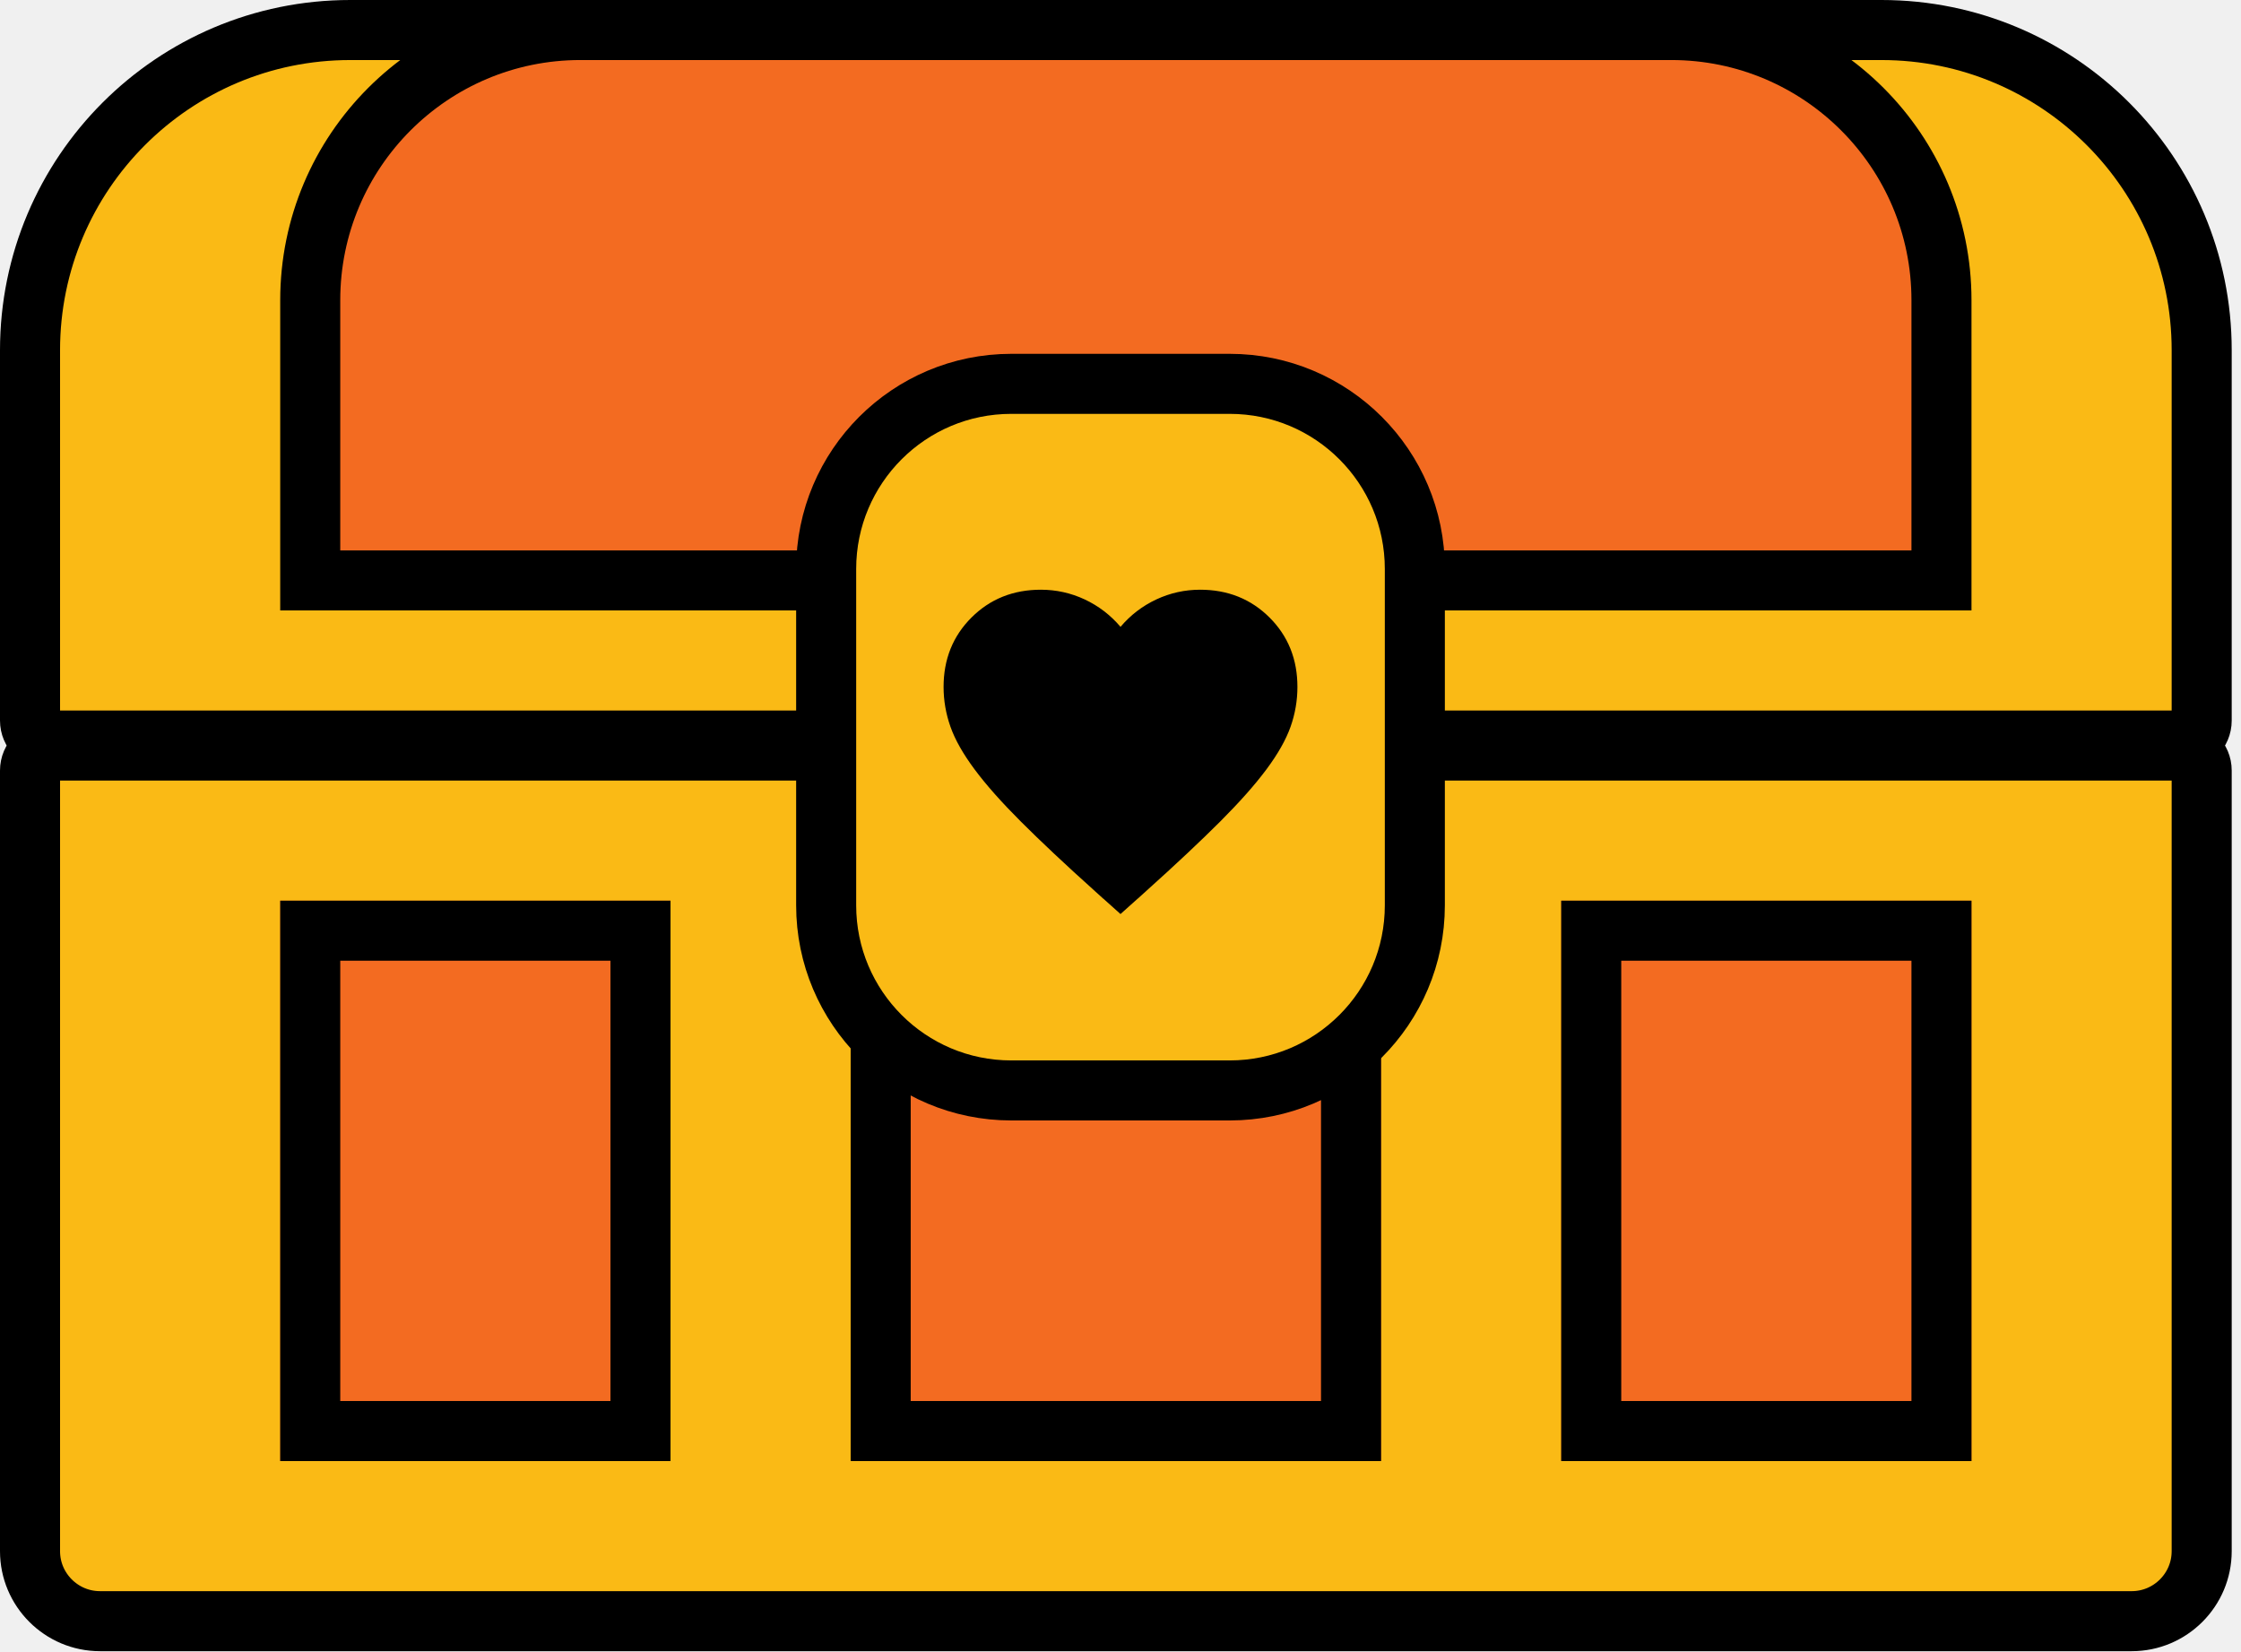
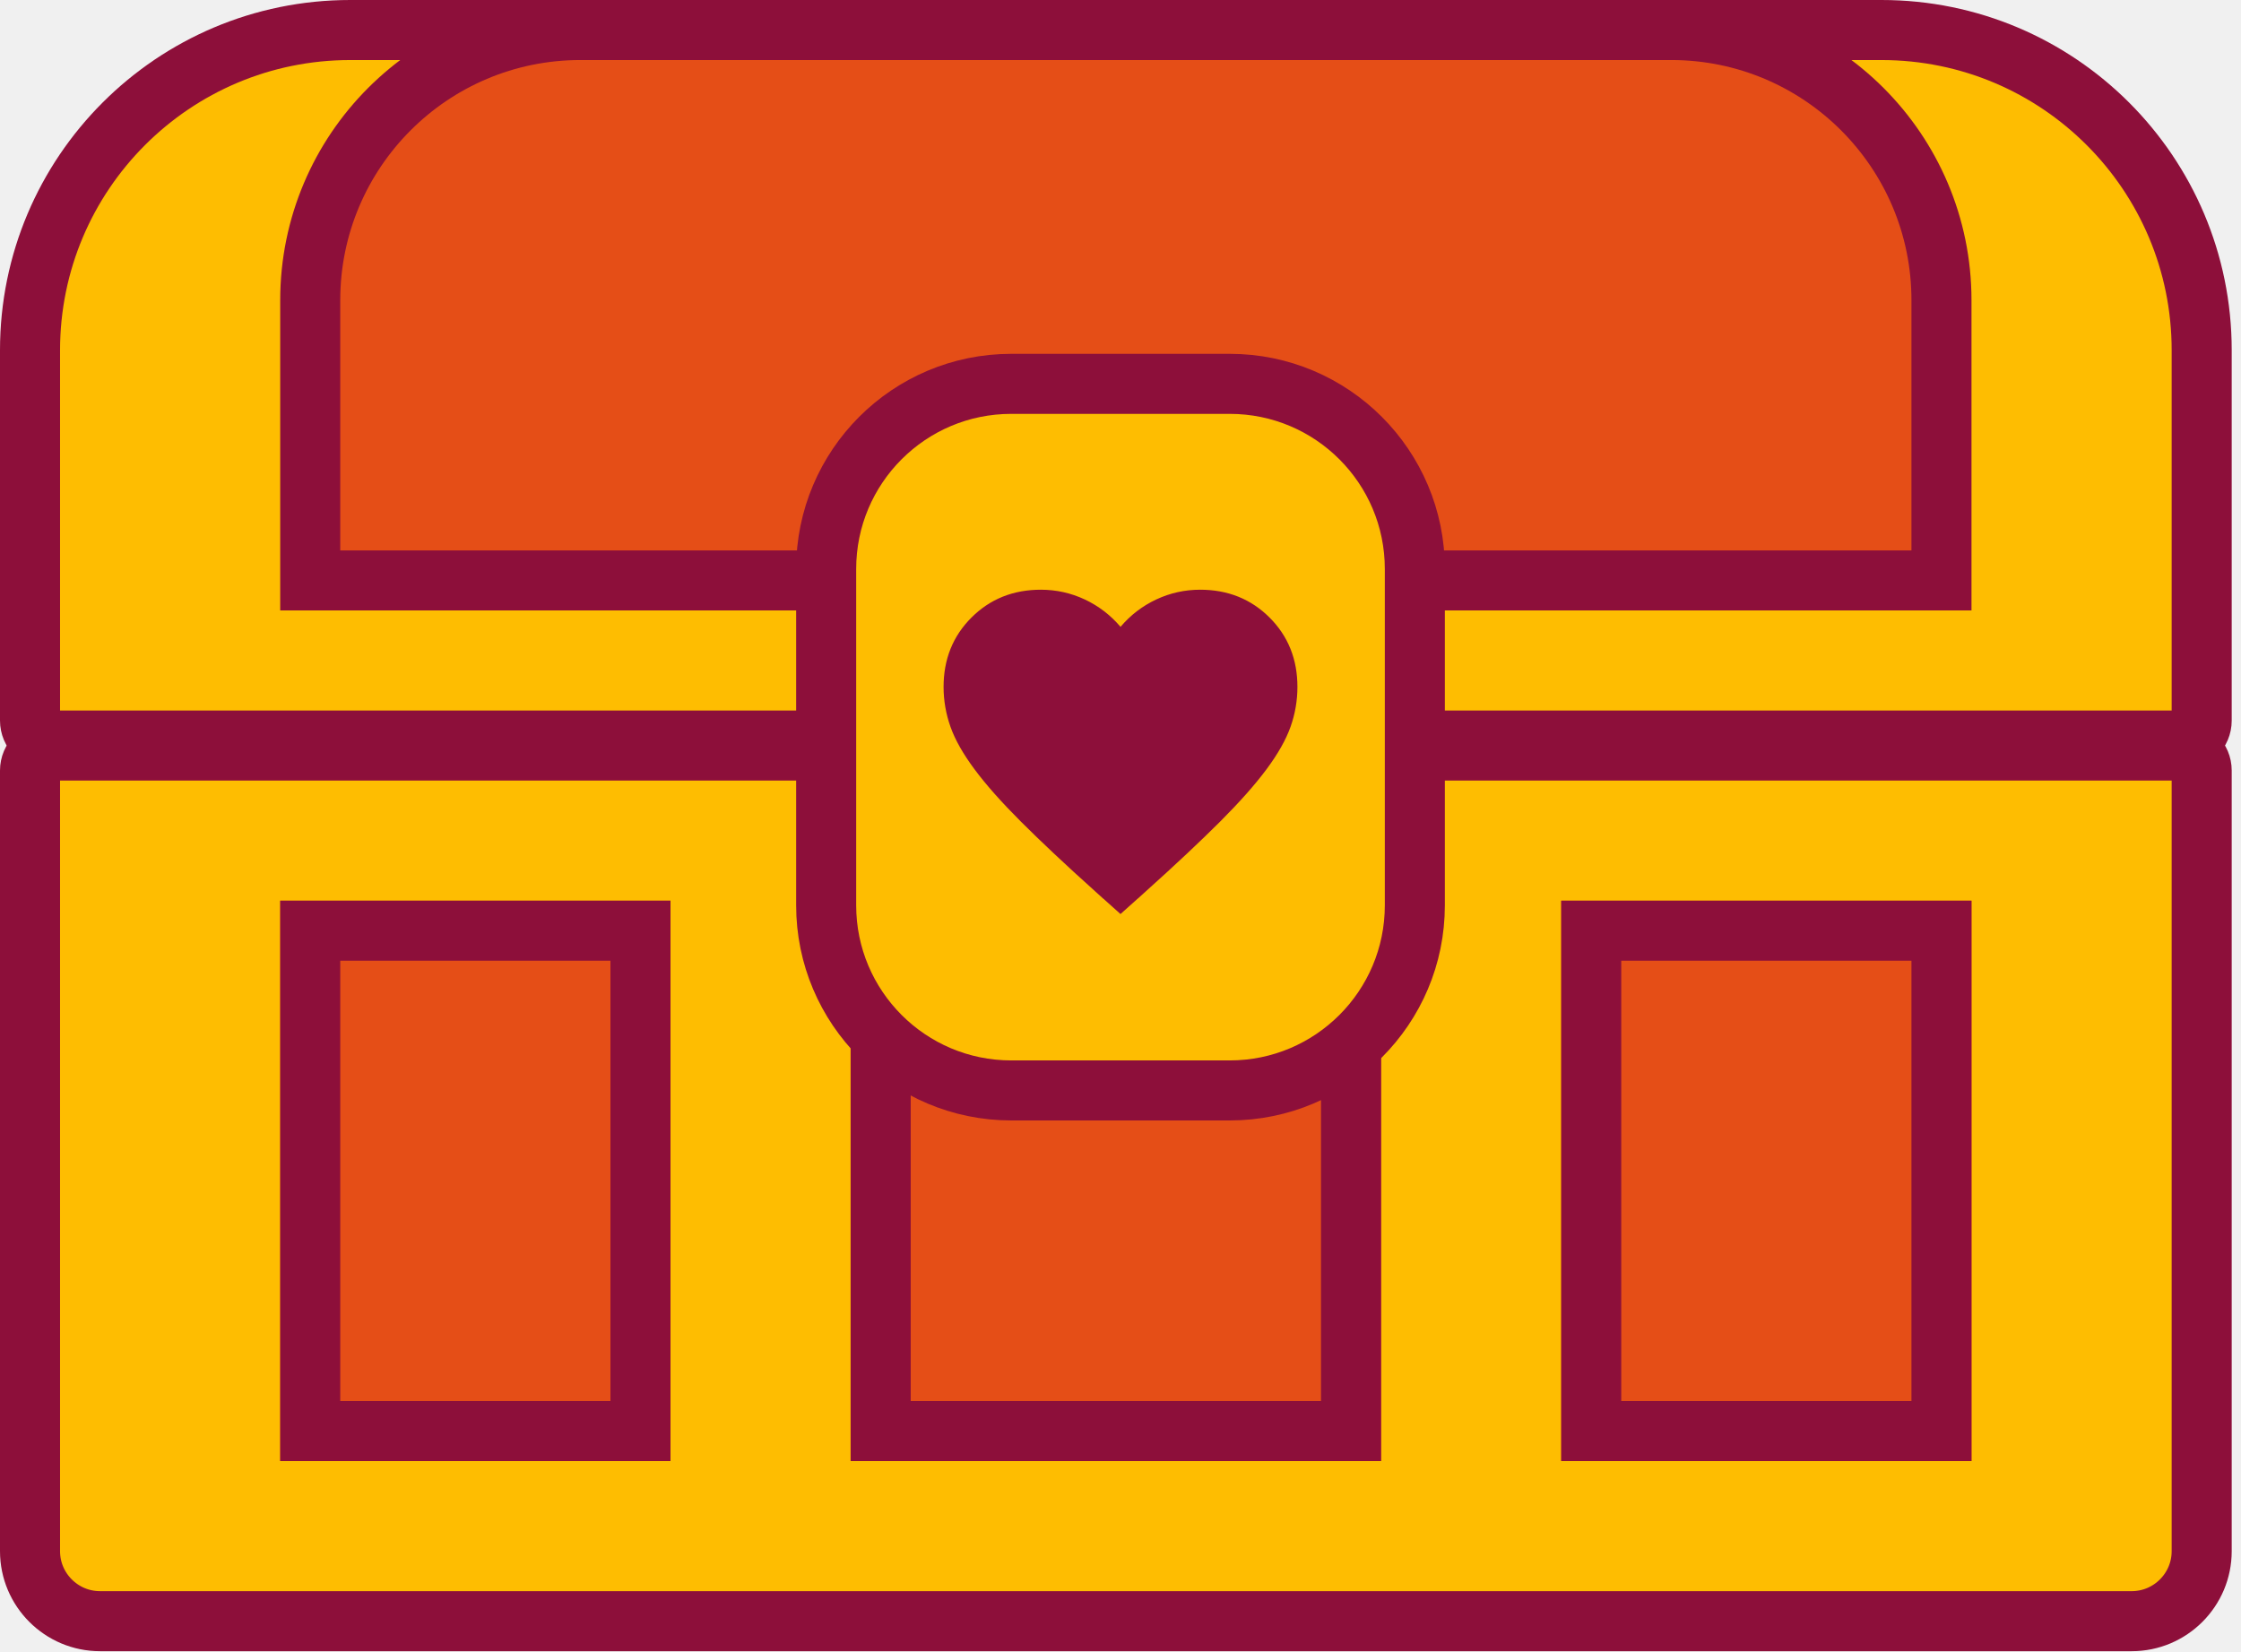
<svg xmlns="http://www.w3.org/2000/svg" width="76" height="56" viewBox="0 0 76 56" fill="none">
-   <g id="Group 180">
-     <g id="Rectangle 190">
-       <mask id="path-1-inside-1_955_8570" fill="white">
-         <path d="M0 26.133C0 25.196 0.76 24.436 1.697 24.436H73.988C74.925 24.436 75.685 25.196 75.685 26.133V52.606C75.685 54.48 74.165 56 72.291 56H3.394C1.52 56 0 54.48 0 52.606V26.133Z" />
-       </mask>
-       <path d="M0 26.133C0 25.196 0.76 24.436 1.697 24.436H73.988C74.925 24.436 75.685 25.196 75.685 26.133V52.606C75.685 54.48 74.165 56 72.291 56H3.394C1.52 56 0 54.48 0 52.606V26.133Z" fill="#FABA15" stroke="black" stroke-width="4.073" mask="url(#path-1-inside-1_955_8570)" />
-     </g>
-     <g id="Rectangle 191">
-       <mask id="path-2-inside-2_955_8570" fill="white">
-         <path d="M0 11.879C0 5.318 5.318 0 11.879 0H63.806C70.367 0 75.685 5.318 75.685 11.879V24.436C75.685 25.374 74.925 26.133 73.988 26.133H1.697C0.76 26.133 0 25.374 0 24.436V11.879Z" />
-       </mask>
-       <path d="M0 11.879C0 5.318 5.318 0 11.879 0H63.806C70.367 0 75.685 5.318 75.685 11.879V24.436C75.685 25.374 74.925 26.133 73.988 26.133H1.697C0.76 26.133 0 25.374 0 24.436V11.879Z" fill="#FABA15" stroke="black" stroke-width="4.073" mask="url(#path-2-inside-2_955_8570)" />
-     </g>
-     <path id="Rectangle 197" d="M10.521 10.182C10.521 5.121 14.624 1.018 19.684 1.018H56.678C61.739 1.018 65.842 5.121 65.842 10.182V19.685H10.521V10.182Z" fill="#F36B21" stroke="black" stroke-width="2.036" />
-     <g id="Subtract">
-       <mask id="path-4-inside-3_955_8570" fill="white">
-         <path fill-rule="evenodd" clip-rule="evenodd" d="M46.837 30.546H28.849V49.552H46.837V30.546ZM52.946 49.552H66.86V30.546H52.946V49.552ZM9.503 30.546H22.739V49.552H9.503V30.546Z" />
-       </mask>
-       <path fill-rule="evenodd" clip-rule="evenodd" d="M46.837 30.546H28.849V49.552H46.837V30.546ZM52.946 49.552H66.86V30.546H52.946V49.552ZM9.503 30.546H22.739V49.552H9.503V30.546Z" fill="#F36B21" />
-       <path d="M46.837 30.546H48.873V28.509H46.837V30.546ZM28.849 30.546V28.509H26.812V30.546H28.849ZM28.849 49.552H26.812V51.588H28.849V49.552ZM46.837 49.552V51.588H48.873V49.552H46.837ZM52.946 49.552H50.909V51.588H52.946V49.552ZM66.86 49.552V51.588H68.897V49.552H66.86ZM66.86 30.546H68.897V28.509H66.86V30.546ZM52.946 30.546V28.509H50.909V30.546H52.946ZM22.739 30.546H24.776V28.509H22.739V30.546ZM9.503 30.546V28.509H7.466V30.546H9.503ZM22.739 49.552V51.588H24.776V49.552H22.739ZM9.503 49.552H7.466V51.588H9.503V49.552ZM46.837 28.509H28.849V32.582H46.837V28.509ZM26.812 30.546V49.552H30.885V30.546H26.812ZM28.849 51.588H46.837V47.515H28.849V51.588ZM48.873 49.552V30.546H44.8V49.552H48.873ZM52.946 51.588H66.86V47.515H52.946V51.588ZM68.897 49.552V30.546H64.824V49.552H68.897ZM66.86 28.509H52.946V32.582H66.86V28.509ZM50.909 30.546V49.552H54.982V30.546H50.909ZM22.739 28.509H9.503V32.582H22.739V28.509ZM24.776 49.552V30.546H20.703V49.552H24.776ZM9.503 51.588H22.739V47.515H9.503V51.588ZM7.466 30.546V49.552H11.539V30.546H7.466Z" fill="black" mask="url(#path-4-inside-3_955_8570)" />
-     </g>
-     <g id="Group 179">
-       <rect id="Rectangle 194" x="28.018" y="13.018" width="19.964" height="23.964" rx="6.279" fill="#FABA15" stroke="black" stroke-width="2.036" />
-       <path id="Vector" d="M40.669 27.16C40.025 27.803 39.204 28.575 38.202 29.477C38.202 29.477 38.202 29.477 38.201 29.477L38 29.657L37.799 29.477C37.799 29.477 37.799 29.477 37.798 29.477C36.797 28.575 35.975 27.803 35.332 27.16C34.693 26.522 34.204 25.968 33.853 25.495C33.501 25.022 33.287 24.629 33.176 24.313C33.058 23.979 33 23.642 33 23.297C33 22.607 33.221 22.082 33.652 21.652C34.083 21.221 34.609 21 35.3 21C35.674 21 36.025 21.078 36.362 21.235C36.7 21.394 36.99 21.615 37.239 21.907L38 22.802L38.762 21.907C39.01 21.615 39.3 21.394 39.639 21.235C39.976 21.078 40.326 21 40.7 21C41.392 21 41.917 21.221 42.349 21.652C42.78 22.082 43 22.607 43 23.297C43 23.642 42.943 23.979 42.825 24.313C42.713 24.629 42.5 25.022 42.148 25.495C41.796 25.968 41.307 26.522 40.669 27.16Z" fill="black" stroke="black" stroke-width="2" />
-     </g>
-   </g>
+   <mask id="path-1-inside-1_1351_28942" fill="white">
+     <path d="M0 26.133C0 25.196 0.76 24.436 1.697 24.436H73.988C74.925 24.436 75.685 25.196 75.685 26.133V52.606C75.685 54.48 74.165 56 72.291 56H3.394C1.52 56 0 54.48 0 52.606V26.133Z" />
+   </mask>
+   <path d="M0 26.133C0 25.196 0.76 24.436 1.697 24.436H73.988C74.925 24.436 75.685 25.196 75.685 26.133V52.606C75.685 54.48 74.165 56 72.291 56H3.394C1.52 56 0 54.48 0 52.606V26.133Z" fill="#FEBD01" stroke="#8D0F3A" stroke-width="4.073" mask="url(#path-1-inside-1_1351_28942)" />
+   <mask id="path-2-inside-2_1351_28942" fill="white">
+     <path d="M0 11.879C0 5.318 5.318 0 11.879 0H63.806C70.367 0 75.685 5.318 75.685 11.879V24.436C75.685 25.374 74.925 26.133 73.988 26.133H1.697C0.76 26.133 0 25.374 0 24.436V11.879Z" />
+   </mask>
+   <path d="M0 11.879C0 5.318 5.318 0 11.879 0H63.806C70.367 0 75.685 5.318 75.685 11.879V24.436C75.685 25.374 74.925 26.133 73.988 26.133H1.697C0.76 26.133 0 25.374 0 24.436V11.879Z" fill="#FEBD01" stroke="#8D0F3A" stroke-width="4.073" mask="url(#path-2-inside-2_1351_28942)" />
+   <path d="M10.521 10.182C10.521 5.121 14.623 1.018 19.684 1.018H56.678C61.739 1.018 65.842 5.121 65.842 10.182V19.685H10.521V10.182Z" fill="#E54E17" stroke="#8D0F3A" stroke-width="2.036" />
+   <mask id="path-4-inside-3_1351_28942" fill="white">
+     <path fill-rule="evenodd" clip-rule="evenodd" d="M46.837 30.546H28.848V49.552H46.837V30.546ZM52.946 49.552H66.86V30.546H52.946V49.552ZM9.503 30.546H22.739V49.552H9.503V30.546Z" />
+   </mask>
+   <path fill-rule="evenodd" clip-rule="evenodd" d="M46.837 30.546H28.848V49.552H46.837V30.546ZM52.946 49.552H66.86V30.546H52.946V49.552ZM9.503 30.546H22.739V49.552H9.503V30.546Z" fill="#E54E17" />
+   <path d="M46.837 30.546H48.873V28.509H46.837V30.546ZM28.848 30.546V28.509H26.812V30.546H28.848ZM28.848 49.552H26.812V51.588H28.848V49.552ZM46.837 49.552V51.588H48.873V49.552H46.837ZM52.946 49.552H50.909V51.588H52.946V49.552ZM66.86 49.552V51.588H68.897V49.552H66.86ZM66.86 30.546H68.897V28.509H66.86V30.546ZM52.946 30.546V28.509H50.909V30.546H52.946ZM22.739 30.546H24.776V28.509H22.739V30.546ZM9.503 30.546V28.509H7.466V30.546H9.503ZM22.739 49.552V51.588H24.776V49.552H22.739ZM9.503 49.552H7.466V51.588H9.503V49.552ZM46.837 28.509H28.848V32.582H46.837V28.509ZM26.812 30.546V49.552H30.885V30.546H26.812ZM28.848 51.588H46.837V47.515H28.848V51.588ZM48.873 49.552V30.546H44.8V49.552H48.873ZM52.946 51.588H66.86V47.515H52.946V51.588ZM68.897 49.552V30.546H64.824V49.552H68.897ZM66.86 28.509H52.946V32.582H66.86V28.509ZM50.909 30.546V49.552H54.982V30.546H50.909ZM22.739 28.509H9.503V32.582H22.739V28.509ZM24.776 49.552V30.546H20.703V49.552H24.776ZM9.503 51.588H22.739V47.515H9.503V51.588ZM7.466 30.546V49.552H11.539V30.546H7.466Z" fill="#8D0F3A" mask="url(#path-4-inside-3_1351_28942)" />
+   <rect x="28.018" y="13.018" width="19.964" height="23.964" rx="6.279" fill="#FEBD01" stroke="#8D0F3A" stroke-width="2.036" />
+   <path d="M40.669 27.16C40.025 27.803 39.204 28.575 38.202 29.477C38.202 29.477 38.202 29.477 38.201 29.477L38 29.657L37.799 29.477C37.799 29.477 37.799 29.477 37.798 29.477C36.797 28.575 35.975 27.803 35.332 27.16C34.693 26.522 34.204 25.968 33.853 25.495C33.501 25.022 33.287 24.629 33.176 24.313C33.058 23.979 33 23.642 33 23.297C33 22.607 33.221 22.082 33.652 21.652C34.083 21.221 34.609 21 35.3 21C35.674 21 36.025 21.078 36.362 21.235C36.7 21.394 36.99 21.615 37.239 21.907L38 22.802L38.762 21.907C39.01 21.615 39.3 21.394 39.639 21.235C39.976 21.078 40.326 21 40.7 21C41.392 21 41.917 21.221 42.349 21.652C42.78 22.082 43 22.607 43 23.297C43 23.642 42.943 23.979 42.825 24.313C42.713 24.629 42.5 25.022 42.148 25.495C41.796 25.968 41.307 26.522 40.669 27.16Z" fill="#8D0F3A" stroke="#8D0F3A" stroke-width="2" />
</svg>
